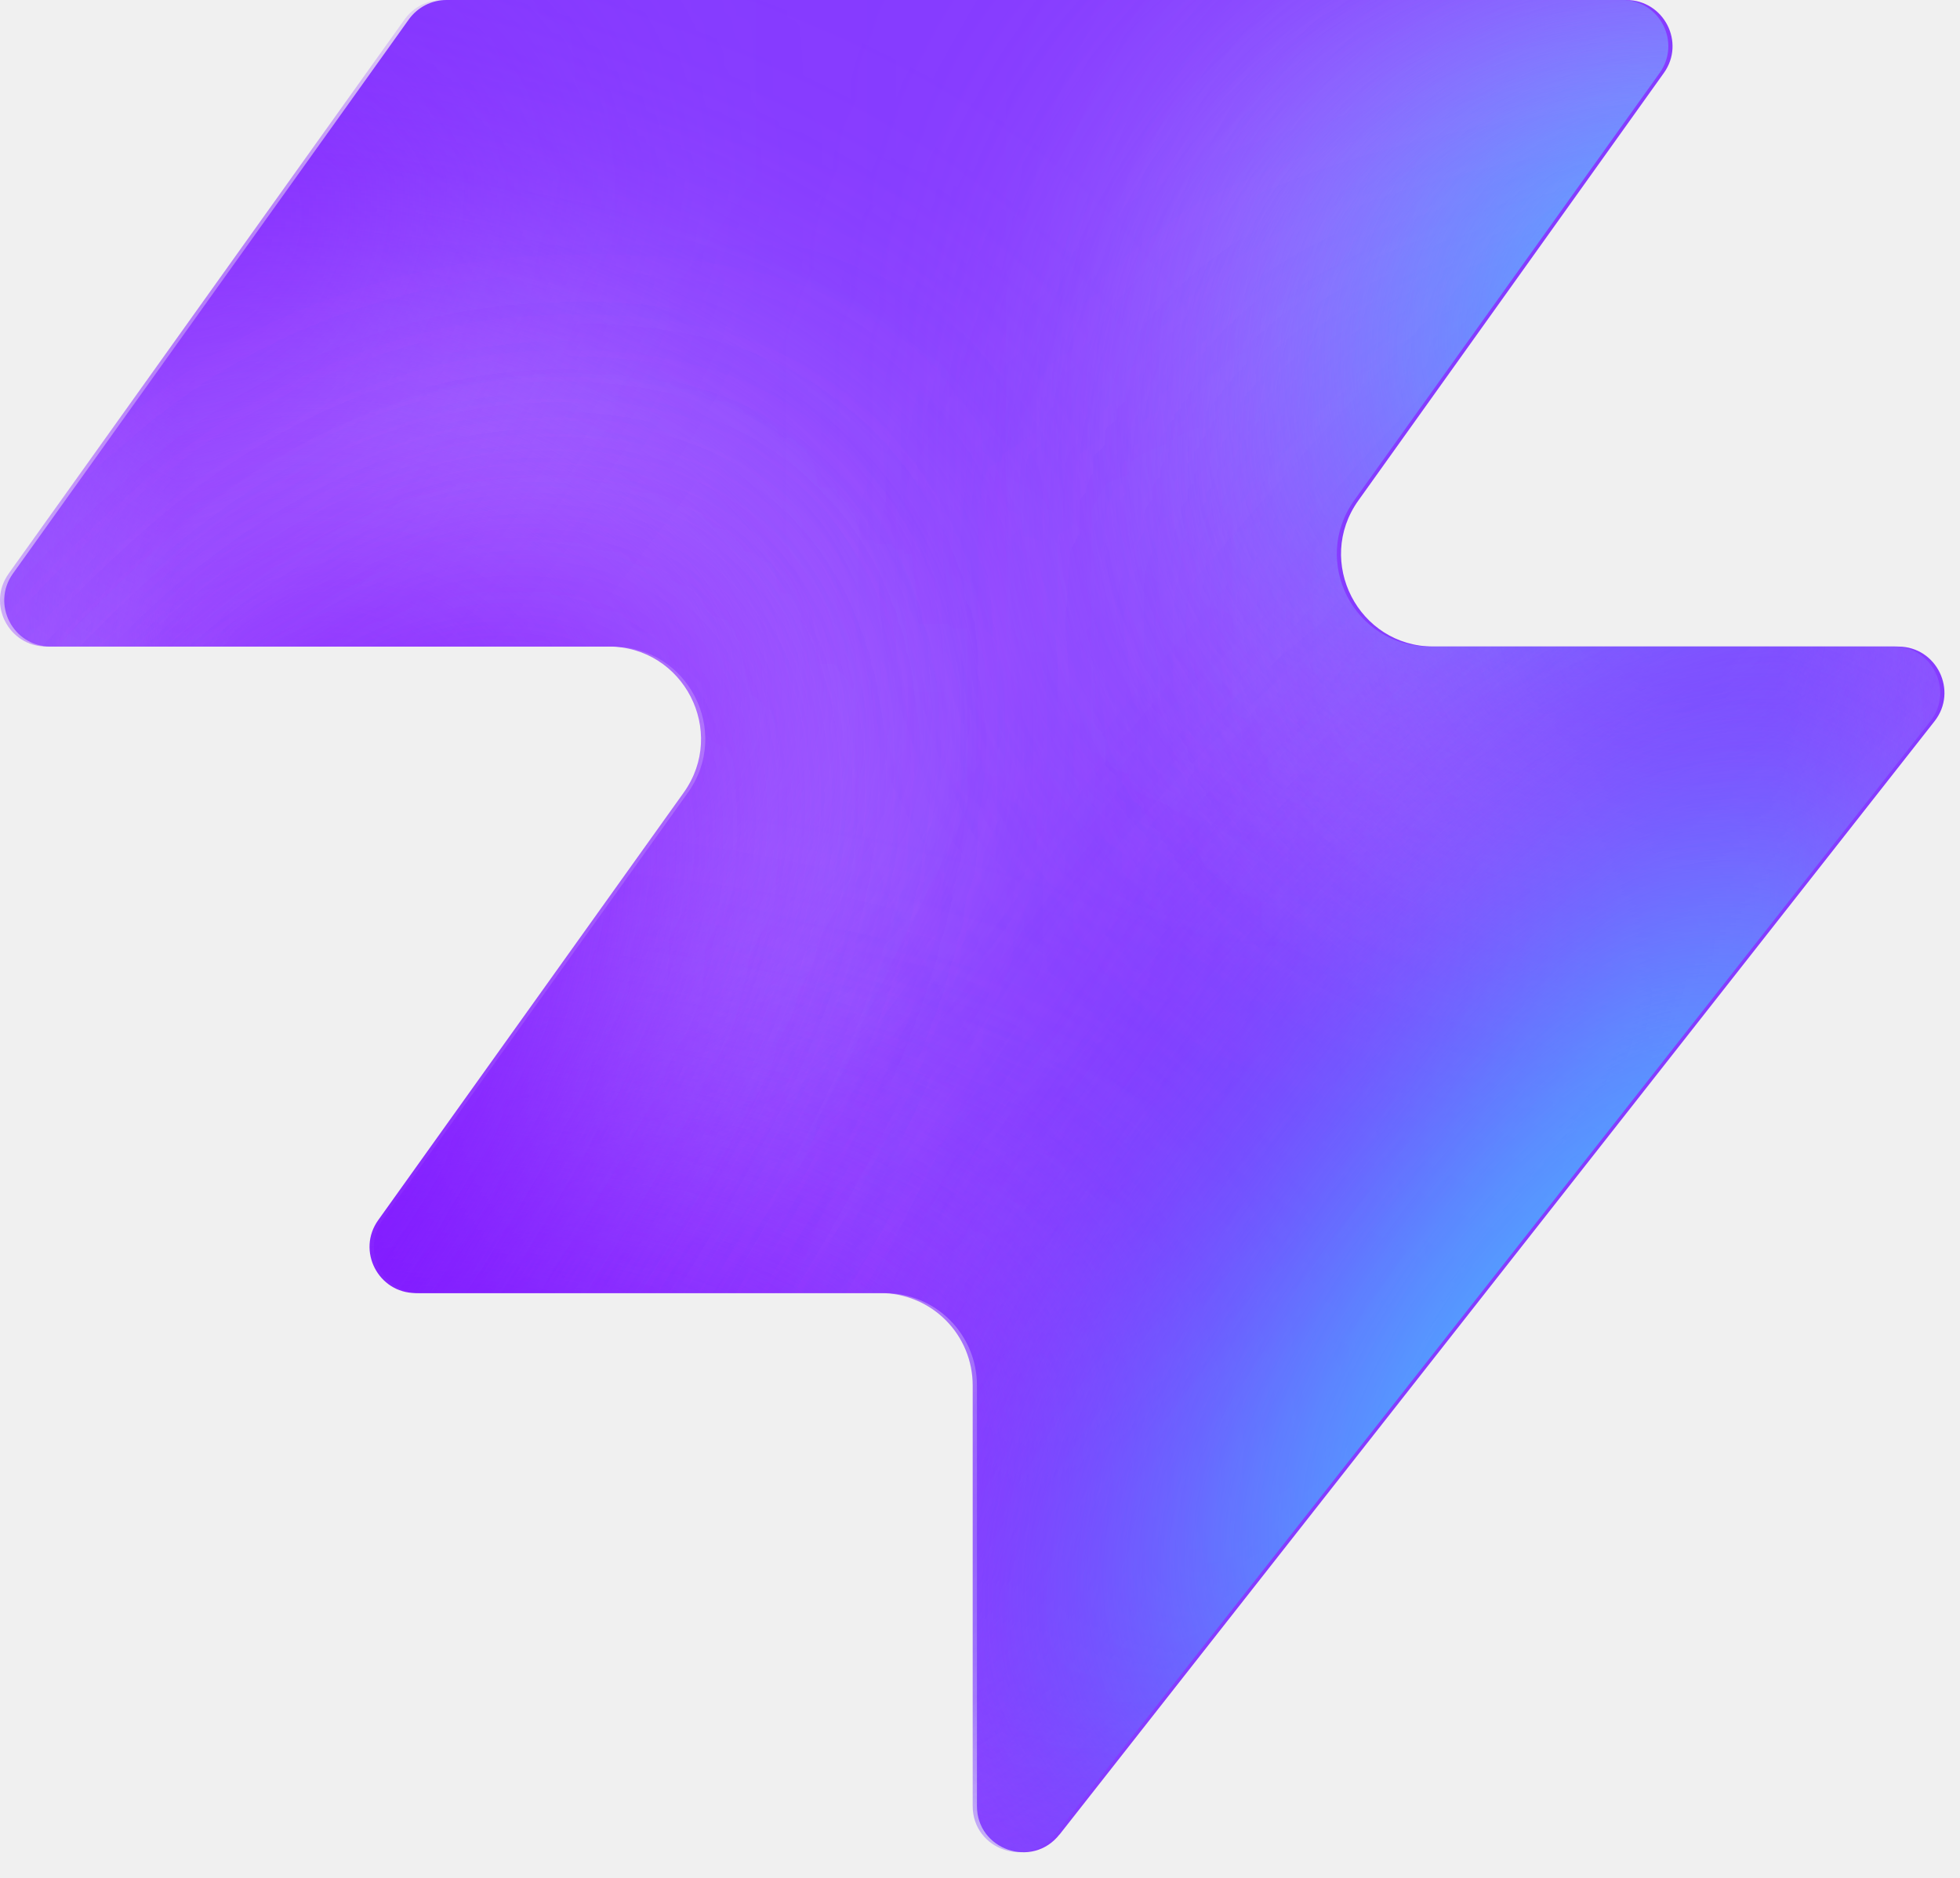
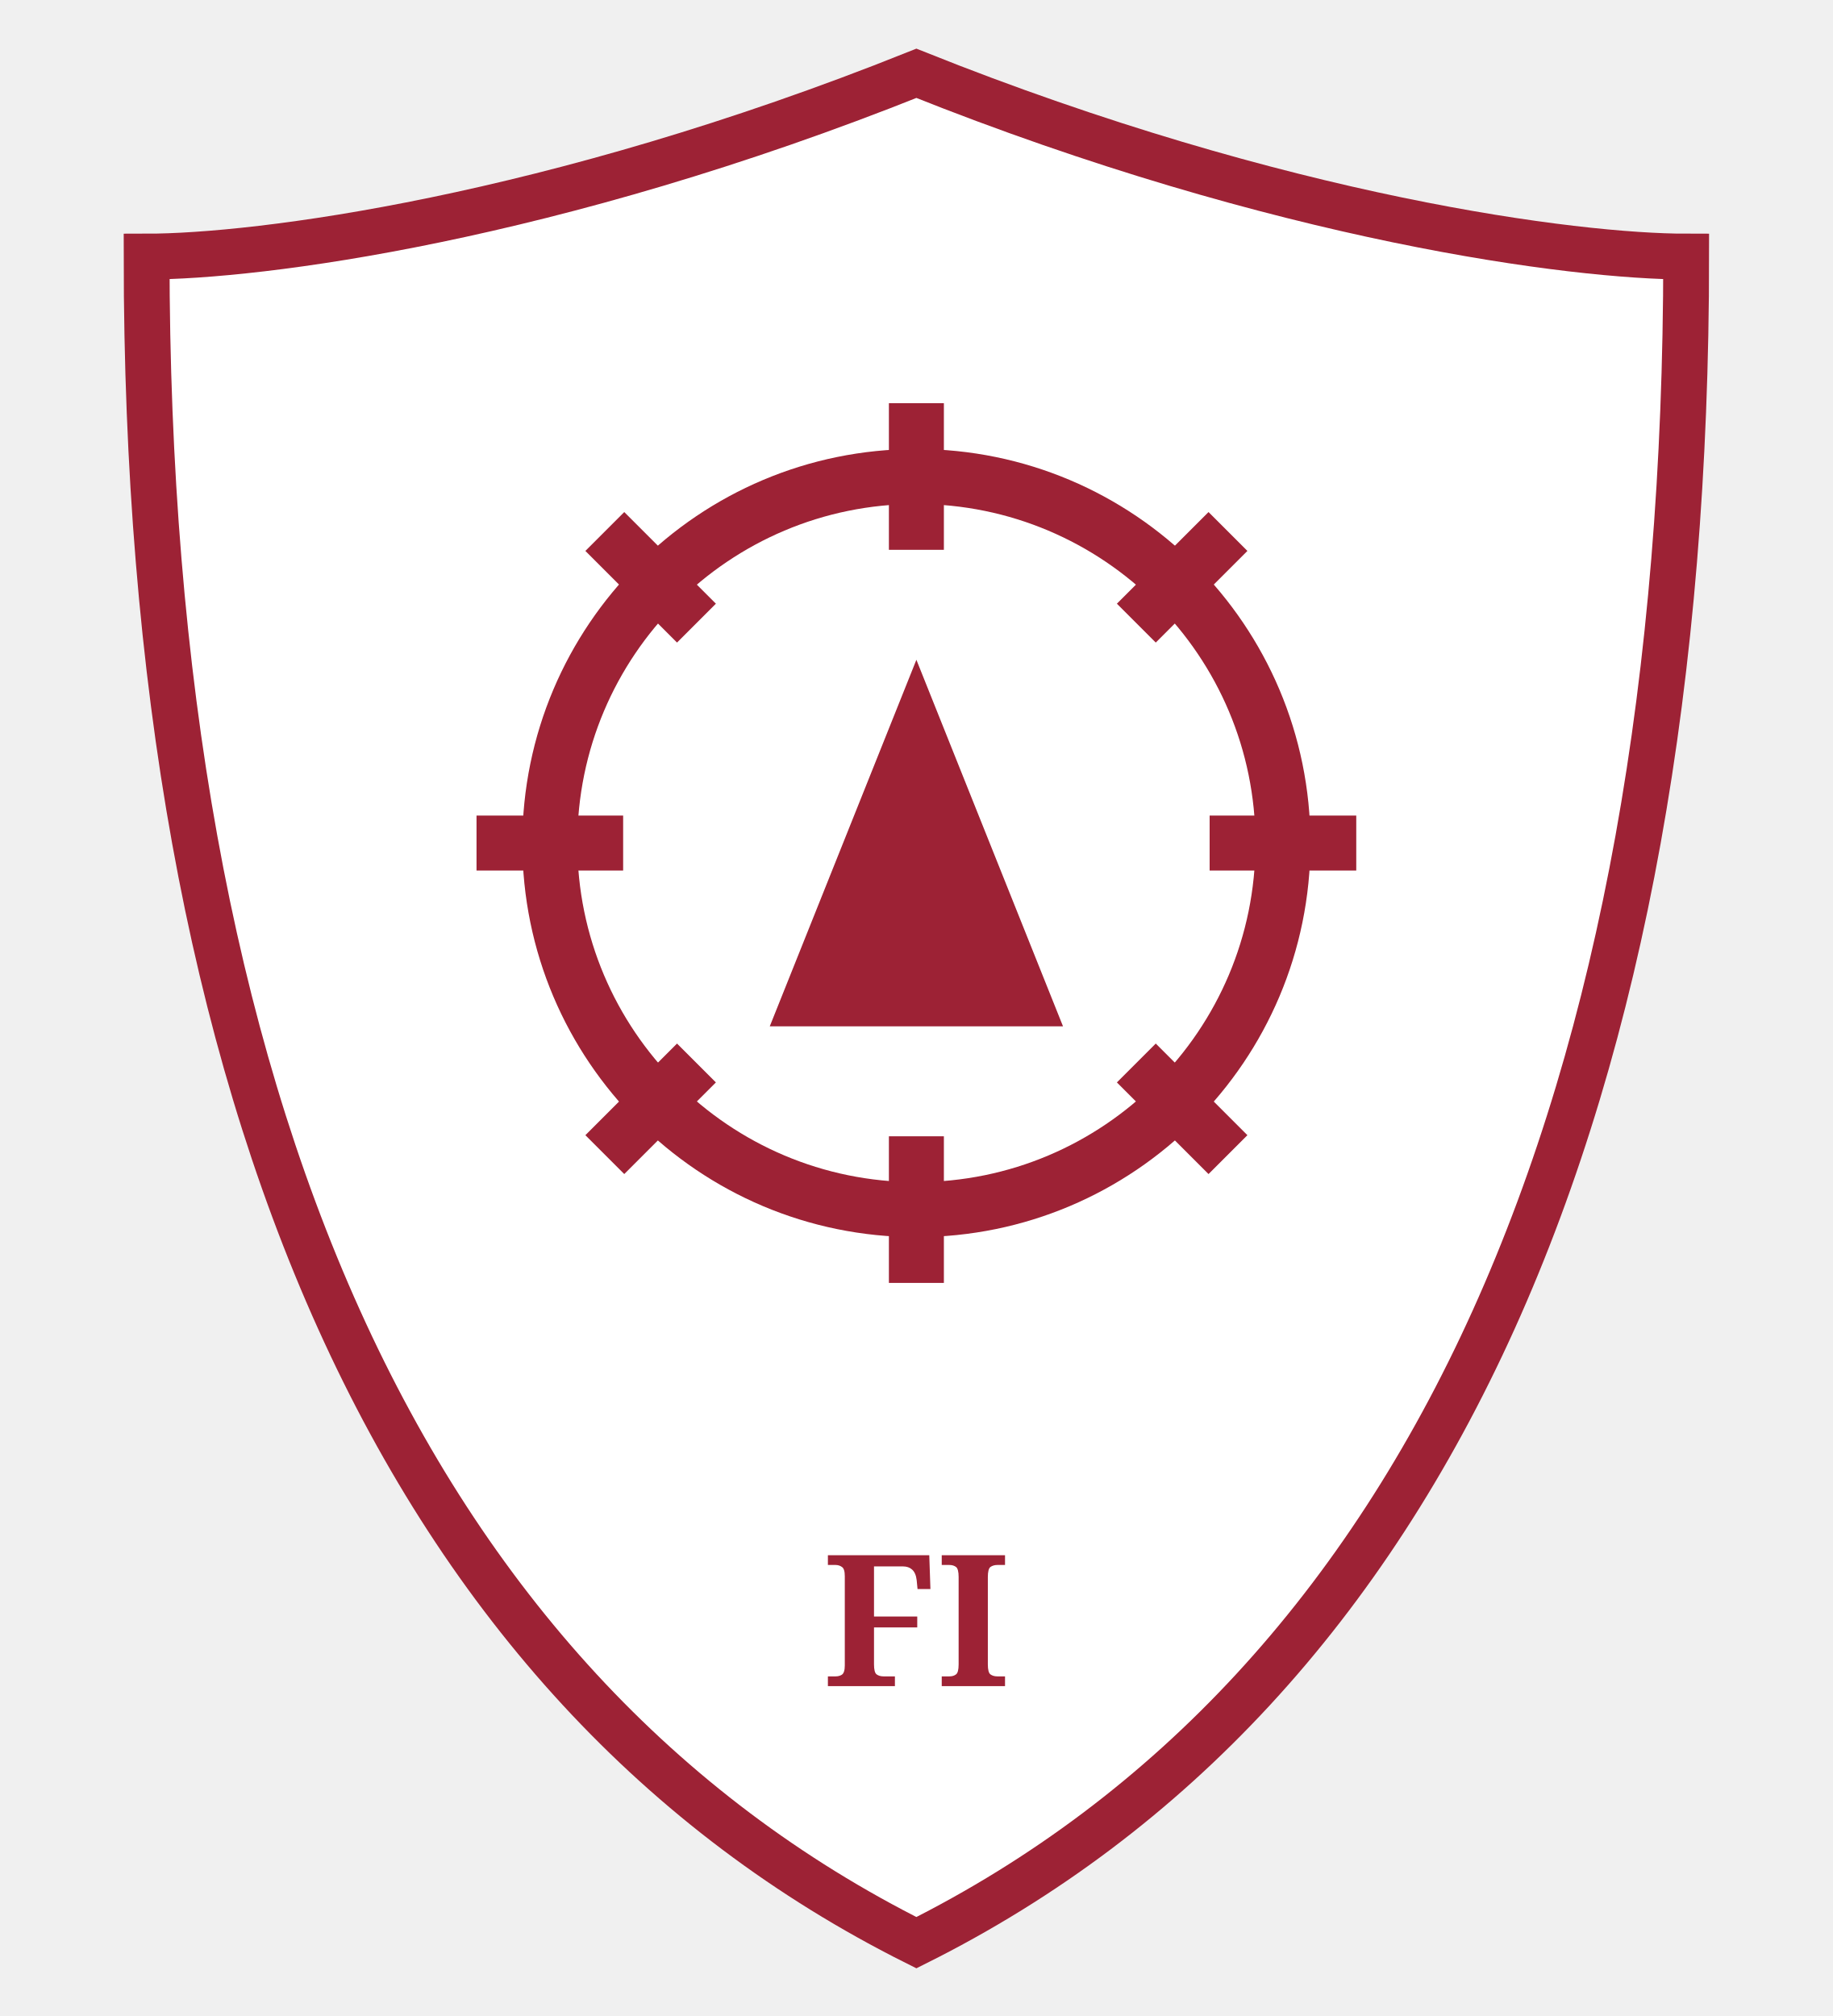
- <svg xmlns="http://www.w3.org/2000/svg" width="48" height="46" fill="none" viewBox="0 0 48 46">
-   <path fill="#863bff" d="M25.946 44.938c-.664.845-2.021.375-2.021-.698V33.937a2.26 2.26 0 0 0-2.262-2.262H10.287c-.92 0-1.456-1.04-.92-1.788l7.48-10.471c1.07-1.497 0-3.578-1.842-3.578H1.237c-.92 0-1.456-1.04-.92-1.788L10.013.474c.214-.297.556-.474.92-.474h28.894c.92 0 1.456 1.04.92 1.788l-7.48 10.471c-1.07 1.498 0 3.579 1.842 3.579h11.377c.943 0 1.473 1.088.89 1.83L25.947 44.94z" style="fill:#863bff;fill:color(display-p3 .525 .23 1);fill-opacity:1" />
-   <mask id="a" width="48" height="46" x="0" y="0" maskUnits="userSpaceOnUse" style="mask-type:alpha">
-     <path fill="#000" d="M25.842 44.938c-.664.844-2.021.375-2.021-.698V33.937a2.26 2.26 0 0 0-2.262-2.262H10.183c-.92 0-1.456-1.04-.92-1.788l7.48-10.471c1.07-1.498 0-3.579-1.842-3.579H1.133c-.92 0-1.456-1.04-.92-1.787L9.91.473c.214-.297.556-.474.92-.474h28.894c.92 0 1.456 1.04.92 1.788l-7.48 10.471c-1.07 1.498 0 3.578 1.842 3.578h11.377c.943 0 1.473 1.088.89 1.832L25.843 44.94z" style="fill:#000;fill-opacity:1" />
-   </mask>
-   <g mask="url(#a)">
-     <g filter="url(#b)">
-       <ellipse cx="5.508" cy="14.704" fill="#ede6ff" rx="5.508" ry="14.704" style="fill:#ede6ff;fill:color(display-p3 .927 .903 1);fill-opacity:1" transform="matrix(.00324 1 1 -.00324 -4.47 31.516)" />
+ <svg xmlns="http://www.w3.org/2000/svg" viewBox="0 0 100 110" width="100" height="110">
+   <path d="M50 4 C30 12 14 14 8 14 C8 60 22 92 50 106 C78 92 92 60 92 14 C86 14 70 12 50 4 Z" fill="#fff" stroke="#9d2235" stroke-width="2.5" />
+   <g fill="#9d2235">
+     <circle cx="50" cy="46" r="20" fill="none" stroke="#9d2235" stroke-width="3" />
+     <g stroke="#9d2235" stroke-width="3">
+       <line x1="50" y1="22" x2="50" y2="30" />
+       <line x1="50" y1="62" x2="50" y2="70" />
+       <line x1="26" y1="46" x2="34" y2="46" />
+       <line x1="66" y1="46" x2="74" y2="46" />
+       <line x1="33" y1="29" x2="38" y2="34" />
+       <line x1="62" y1="58" x2="67" y2="63" />
+       <line x1="67" y1="29" x2="62" y2="34" />
+       <line x1="38" y1="58" x2="33" y2="63" />
    </g>
-     <g filter="url(#c)">
-       <ellipse cx="10.399" cy="29.851" fill="#ede6ff" rx="10.399" ry="29.851" style="fill:#ede6ff;fill:color(display-p3 .927 .903 1);fill-opacity:1" transform="matrix(.00324 1 1 -.00324 -39.328 7.883)" />
-     </g>
-     <g filter="url(#d)">
-       <ellipse cx="5.508" cy="30.487" fill="#7e14ff" rx="5.508" ry="30.487" style="fill:#7e14ff;fill:color(display-p3 .492 .077 1);fill-opacity:1" transform="rotate(89.814 -25.913 -14.639)scale(1 -1)" />
-     </g>
-     <g filter="url(#e)">
-       <ellipse cx="5.508" cy="30.599" fill="#7e14ff" rx="5.508" ry="30.599" style="fill:#7e14ff;fill:color(display-p3 .492 .077 1);fill-opacity:1" transform="rotate(89.814 -32.644 -3.334)scale(1 -1)" />
-     </g>
-     <g filter="url(#f)">
-       <ellipse cx="5.508" cy="30.599" fill="#7e14ff" rx="5.508" ry="30.599" style="fill:#7e14ff;fill:color(display-p3 .492 .077 1);fill-opacity:1" transform="matrix(.00324 1 1 -.00324 -34.34 30.47)" />
-     </g>
-     <g filter="url(#g)">
-       <ellipse cx="14.072" cy="22.078" fill="#ede6ff" rx="14.072" ry="22.078" style="fill:#ede6ff;fill:color(display-p3 .927 .903 1);fill-opacity:1" transform="rotate(93.35 24.506 48.493)scale(-1 1)" />
-     </g>
-     <g filter="url(#h)">
-       <ellipse cx="3.47" cy="21.501" fill="#7e14ff" rx="3.47" ry="21.501" style="fill:#7e14ff;fill:color(display-p3 .492 .077 1);fill-opacity:1" transform="rotate(89.009 28.708 47.59)scale(-1 1)" />
-     </g>
-     <g filter="url(#i)">
-       <ellipse cx="3.47" cy="21.501" fill="#7e14ff" rx="3.47" ry="21.501" style="fill:#7e14ff;fill:color(display-p3 .492 .077 1);fill-opacity:1" transform="rotate(89.009 28.708 47.59)scale(-1 1)" />
-     </g>
-     <g filter="url(#j)">
-       <ellipse cx=".387" cy="8.972" fill="#7e14ff" rx="4.407" ry="29.108" style="fill:#7e14ff;fill:color(display-p3 .492 .077 1);fill-opacity:1" transform="rotate(39.51 .387 8.972)" />
-     </g>
-     <g filter="url(#k)">
-       <ellipse cx="47.523" cy="-6.092" fill="#7e14ff" rx="4.407" ry="29.108" style="fill:#7e14ff;fill:color(display-p3 .492 .077 1);fill-opacity:1" transform="rotate(37.892 47.523 -6.092)" />
-     </g>
-     <g filter="url(#l)">
-       <ellipse cx="41.412" cy="6.333" fill="#47bfff" rx="5.971" ry="9.665" style="fill:#47bfff;fill:color(display-p3 .28 .748 1);fill-opacity:1" transform="rotate(37.892 41.412 6.333)" />
-     </g>
-     <g filter="url(#m)">
-       <ellipse cx="-1.879" cy="38.332" fill="#7e14ff" rx="4.407" ry="29.108" style="fill:#7e14ff;fill:color(display-p3 .492 .077 1);fill-opacity:1" transform="rotate(37.892 -1.88 38.332)" />
-     </g>
-     <g filter="url(#n)">
-       <ellipse cx="-1.879" cy="38.332" fill="#7e14ff" rx="4.407" ry="29.108" style="fill:#7e14ff;fill:color(display-p3 .492 .077 1);fill-opacity:1" transform="rotate(37.892 -1.88 38.332)" />
-     </g>
-     <g filter="url(#o)">
-       <ellipse cx="35.651" cy="29.907" fill="#7e14ff" rx="4.407" ry="29.108" style="fill:#7e14ff;fill:color(display-p3 .492 .077 1);fill-opacity:1" transform="rotate(37.892 35.651 29.907)" />
-     </g>
-     <g filter="url(#p)">
-       <ellipse cx="38.418" cy="32.4" fill="#47bfff" rx="5.971" ry="15.297" style="fill:#47bfff;fill:color(display-p3 .28 .748 1);fill-opacity:1" transform="rotate(37.892 38.418 32.4)" />
-     </g>
+     <path d="M50 36 L42 56 L58 56 Z" fill="#9d2235" />
+     <text x="50" y="92" font-family="serif" font-size="10" fill="#9d2235" text-anchor="middle" font-weight="800">FI</text>
  </g>
-   <defs>
-     <filter id="b" width="60.045" height="41.654" x="-19.77" y="16.149" color-interpolation-filters="sRGB" filterUnits="userSpaceOnUse">
-       <feFlood flood-opacity="0" result="BackgroundImageFix" />
-       <feBlend in="SourceGraphic" in2="BackgroundImageFix" result="shape" />
-       <feGaussianBlur result="effect1_foregroundBlur_2002_17158" stdDeviation="7.659" />
-     </filter>
-     <filter id="c" width="90.34" height="51.437" x="-54.613" y="-7.533" color-interpolation-filters="sRGB" filterUnits="userSpaceOnUse">
-       <feFlood flood-opacity="0" result="BackgroundImageFix" />
-       <feBlend in="SourceGraphic" in2="BackgroundImageFix" result="shape" />
-       <feGaussianBlur result="effect1_foregroundBlur_2002_17158" stdDeviation="7.659" />
-     </filter>
-     <filter id="d" width="79.355" height="29.4" x="-49.64" y="2.03" color-interpolation-filters="sRGB" filterUnits="userSpaceOnUse">
-       <feFlood flood-opacity="0" result="BackgroundImageFix" />
-       <feBlend in="SourceGraphic" in2="BackgroundImageFix" result="shape" />
-       <feGaussianBlur result="effect1_foregroundBlur_2002_17158" stdDeviation="4.596" />
-     </filter>
-     <filter id="e" width="79.579" height="29.4" x="-45.045" y="20.029" color-interpolation-filters="sRGB" filterUnits="userSpaceOnUse">
-       <feFlood flood-opacity="0" result="BackgroundImageFix" />
-       <feBlend in="SourceGraphic" in2="BackgroundImageFix" result="shape" />
-       <feGaussianBlur result="effect1_foregroundBlur_2002_17158" stdDeviation="4.596" />
-     </filter>
-     <filter id="f" width="79.579" height="29.4" x="-43.513" y="21.178" color-interpolation-filters="sRGB" filterUnits="userSpaceOnUse">
-       <feFlood flood-opacity="0" result="BackgroundImageFix" />
-       <feBlend in="SourceGraphic" in2="BackgroundImageFix" result="shape" />
-       <feGaussianBlur result="effect1_foregroundBlur_2002_17158" stdDeviation="4.596" />
-     </filter>
-     <filter id="g" width="74.749" height="58.852" x="15.756" y="-17.901" color-interpolation-filters="sRGB" filterUnits="userSpaceOnUse">
-       <feFlood flood-opacity="0" result="BackgroundImageFix" />
-       <feBlend in="SourceGraphic" in2="BackgroundImageFix" result="shape" />
-       <feGaussianBlur result="effect1_foregroundBlur_2002_17158" stdDeviation="7.659" />
-     </filter>
-     <filter id="h" width="61.377" height="25.362" x="23.548" y="2.284" color-interpolation-filters="sRGB" filterUnits="userSpaceOnUse">
-       <feFlood flood-opacity="0" result="BackgroundImageFix" />
-       <feBlend in="SourceGraphic" in2="BackgroundImageFix" result="shape" />
-       <feGaussianBlur result="effect1_foregroundBlur_2002_17158" stdDeviation="4.596" />
-     </filter>
-     <filter id="i" width="61.377" height="25.362" x="23.548" y="2.284" color-interpolation-filters="sRGB" filterUnits="userSpaceOnUse">
-       <feFlood flood-opacity="0" result="BackgroundImageFix" />
-       <feBlend in="SourceGraphic" in2="BackgroundImageFix" result="shape" />
-       <feGaussianBlur result="effect1_foregroundBlur_2002_17158" stdDeviation="4.596" />
-     </filter>
-     <filter id="j" width="56.045" height="63.649" x="-27.636" y="-22.853" color-interpolation-filters="sRGB" filterUnits="userSpaceOnUse">
-       <feFlood flood-opacity="0" result="BackgroundImageFix" />
-       <feBlend in="SourceGraphic" in2="BackgroundImageFix" result="shape" />
-       <feGaussianBlur result="effect1_foregroundBlur_2002_17158" stdDeviation="4.596" />
-     </filter>
-     <filter id="k" width="54.814" height="64.646" x="20.116" y="-38.415" color-interpolation-filters="sRGB" filterUnits="userSpaceOnUse">
-       <feFlood flood-opacity="0" result="BackgroundImageFix" />
-       <feBlend in="SourceGraphic" in2="BackgroundImageFix" result="shape" />
-       <feGaussianBlur result="effect1_foregroundBlur_2002_17158" stdDeviation="4.596" />
-     </filter>
-     <filter id="l" width="33.541" height="35.313" x="24.641" y="-11.323" color-interpolation-filters="sRGB" filterUnits="userSpaceOnUse">
-       <feFlood flood-opacity="0" result="BackgroundImageFix" />
-       <feBlend in="SourceGraphic" in2="BackgroundImageFix" result="shape" />
-       <feGaussianBlur result="effect1_foregroundBlur_2002_17158" stdDeviation="4.596" />
-     </filter>
-     <filter id="m" width="54.814" height="64.646" x="-29.286" y="6.009" color-interpolation-filters="sRGB" filterUnits="userSpaceOnUse">
-       <feFlood flood-opacity="0" result="BackgroundImageFix" />
-       <feBlend in="SourceGraphic" in2="BackgroundImageFix" result="shape" />
-       <feGaussianBlur result="effect1_foregroundBlur_2002_17158" stdDeviation="4.596" />
-     </filter>
-     <filter id="n" width="54.814" height="64.646" x="-29.286" y="6.009" color-interpolation-filters="sRGB" filterUnits="userSpaceOnUse">
-       <feFlood flood-opacity="0" result="BackgroundImageFix" />
-       <feBlend in="SourceGraphic" in2="BackgroundImageFix" result="shape" />
-       <feGaussianBlur result="effect1_foregroundBlur_2002_17158" stdDeviation="4.596" />
-     </filter>
-     <filter id="o" width="54.814" height="64.646" x="8.244" y="-2.416" color-interpolation-filters="sRGB" filterUnits="userSpaceOnUse">
-       <feFlood flood-opacity="0" result="BackgroundImageFix" />
-       <feBlend in="SourceGraphic" in2="BackgroundImageFix" result="shape" />
-       <feGaussianBlur result="effect1_foregroundBlur_2002_17158" stdDeviation="4.596" />
-     </filter>
-     <filter id="p" width="39.409" height="43.623" x="18.713" y="10.588" color-interpolation-filters="sRGB" filterUnits="userSpaceOnUse">
-       <feFlood flood-opacity="0" result="BackgroundImageFix" />
-       <feBlend in="SourceGraphic" in2="BackgroundImageFix" result="shape" />
-       <feGaussianBlur result="effect1_foregroundBlur_2002_17158" stdDeviation="4.596" />
-     </filter>
-   </defs>
</svg>
